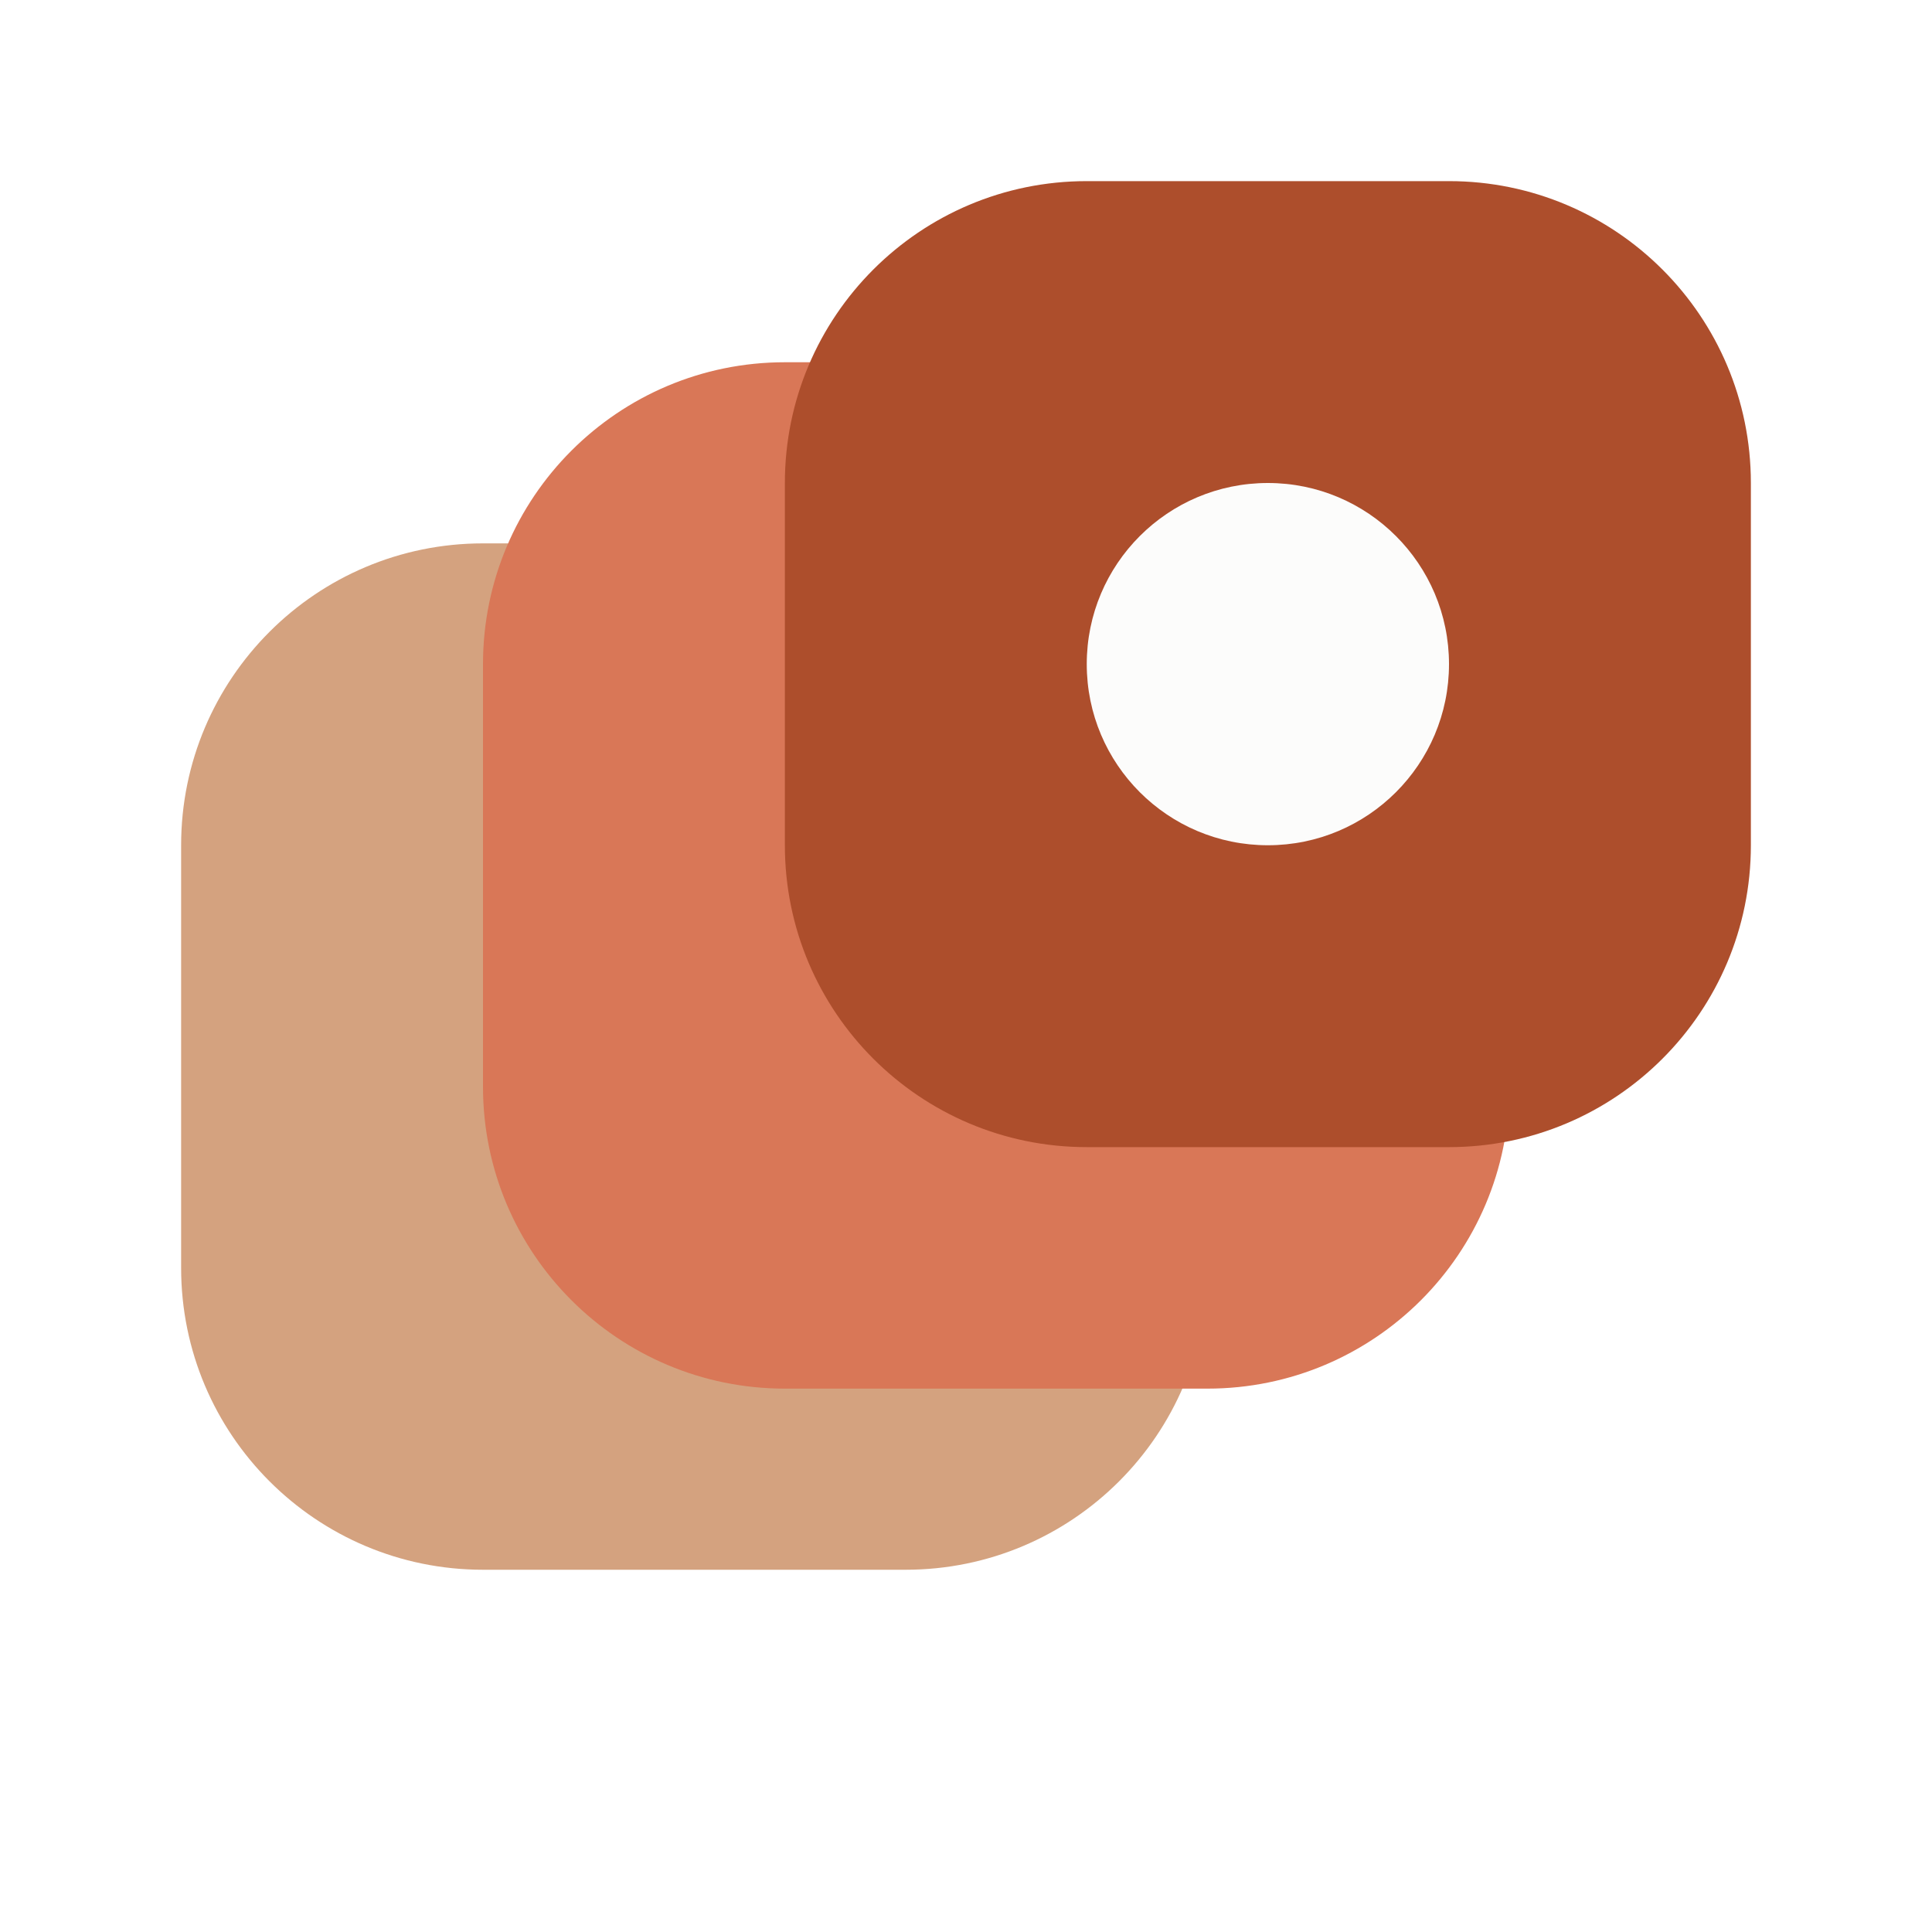
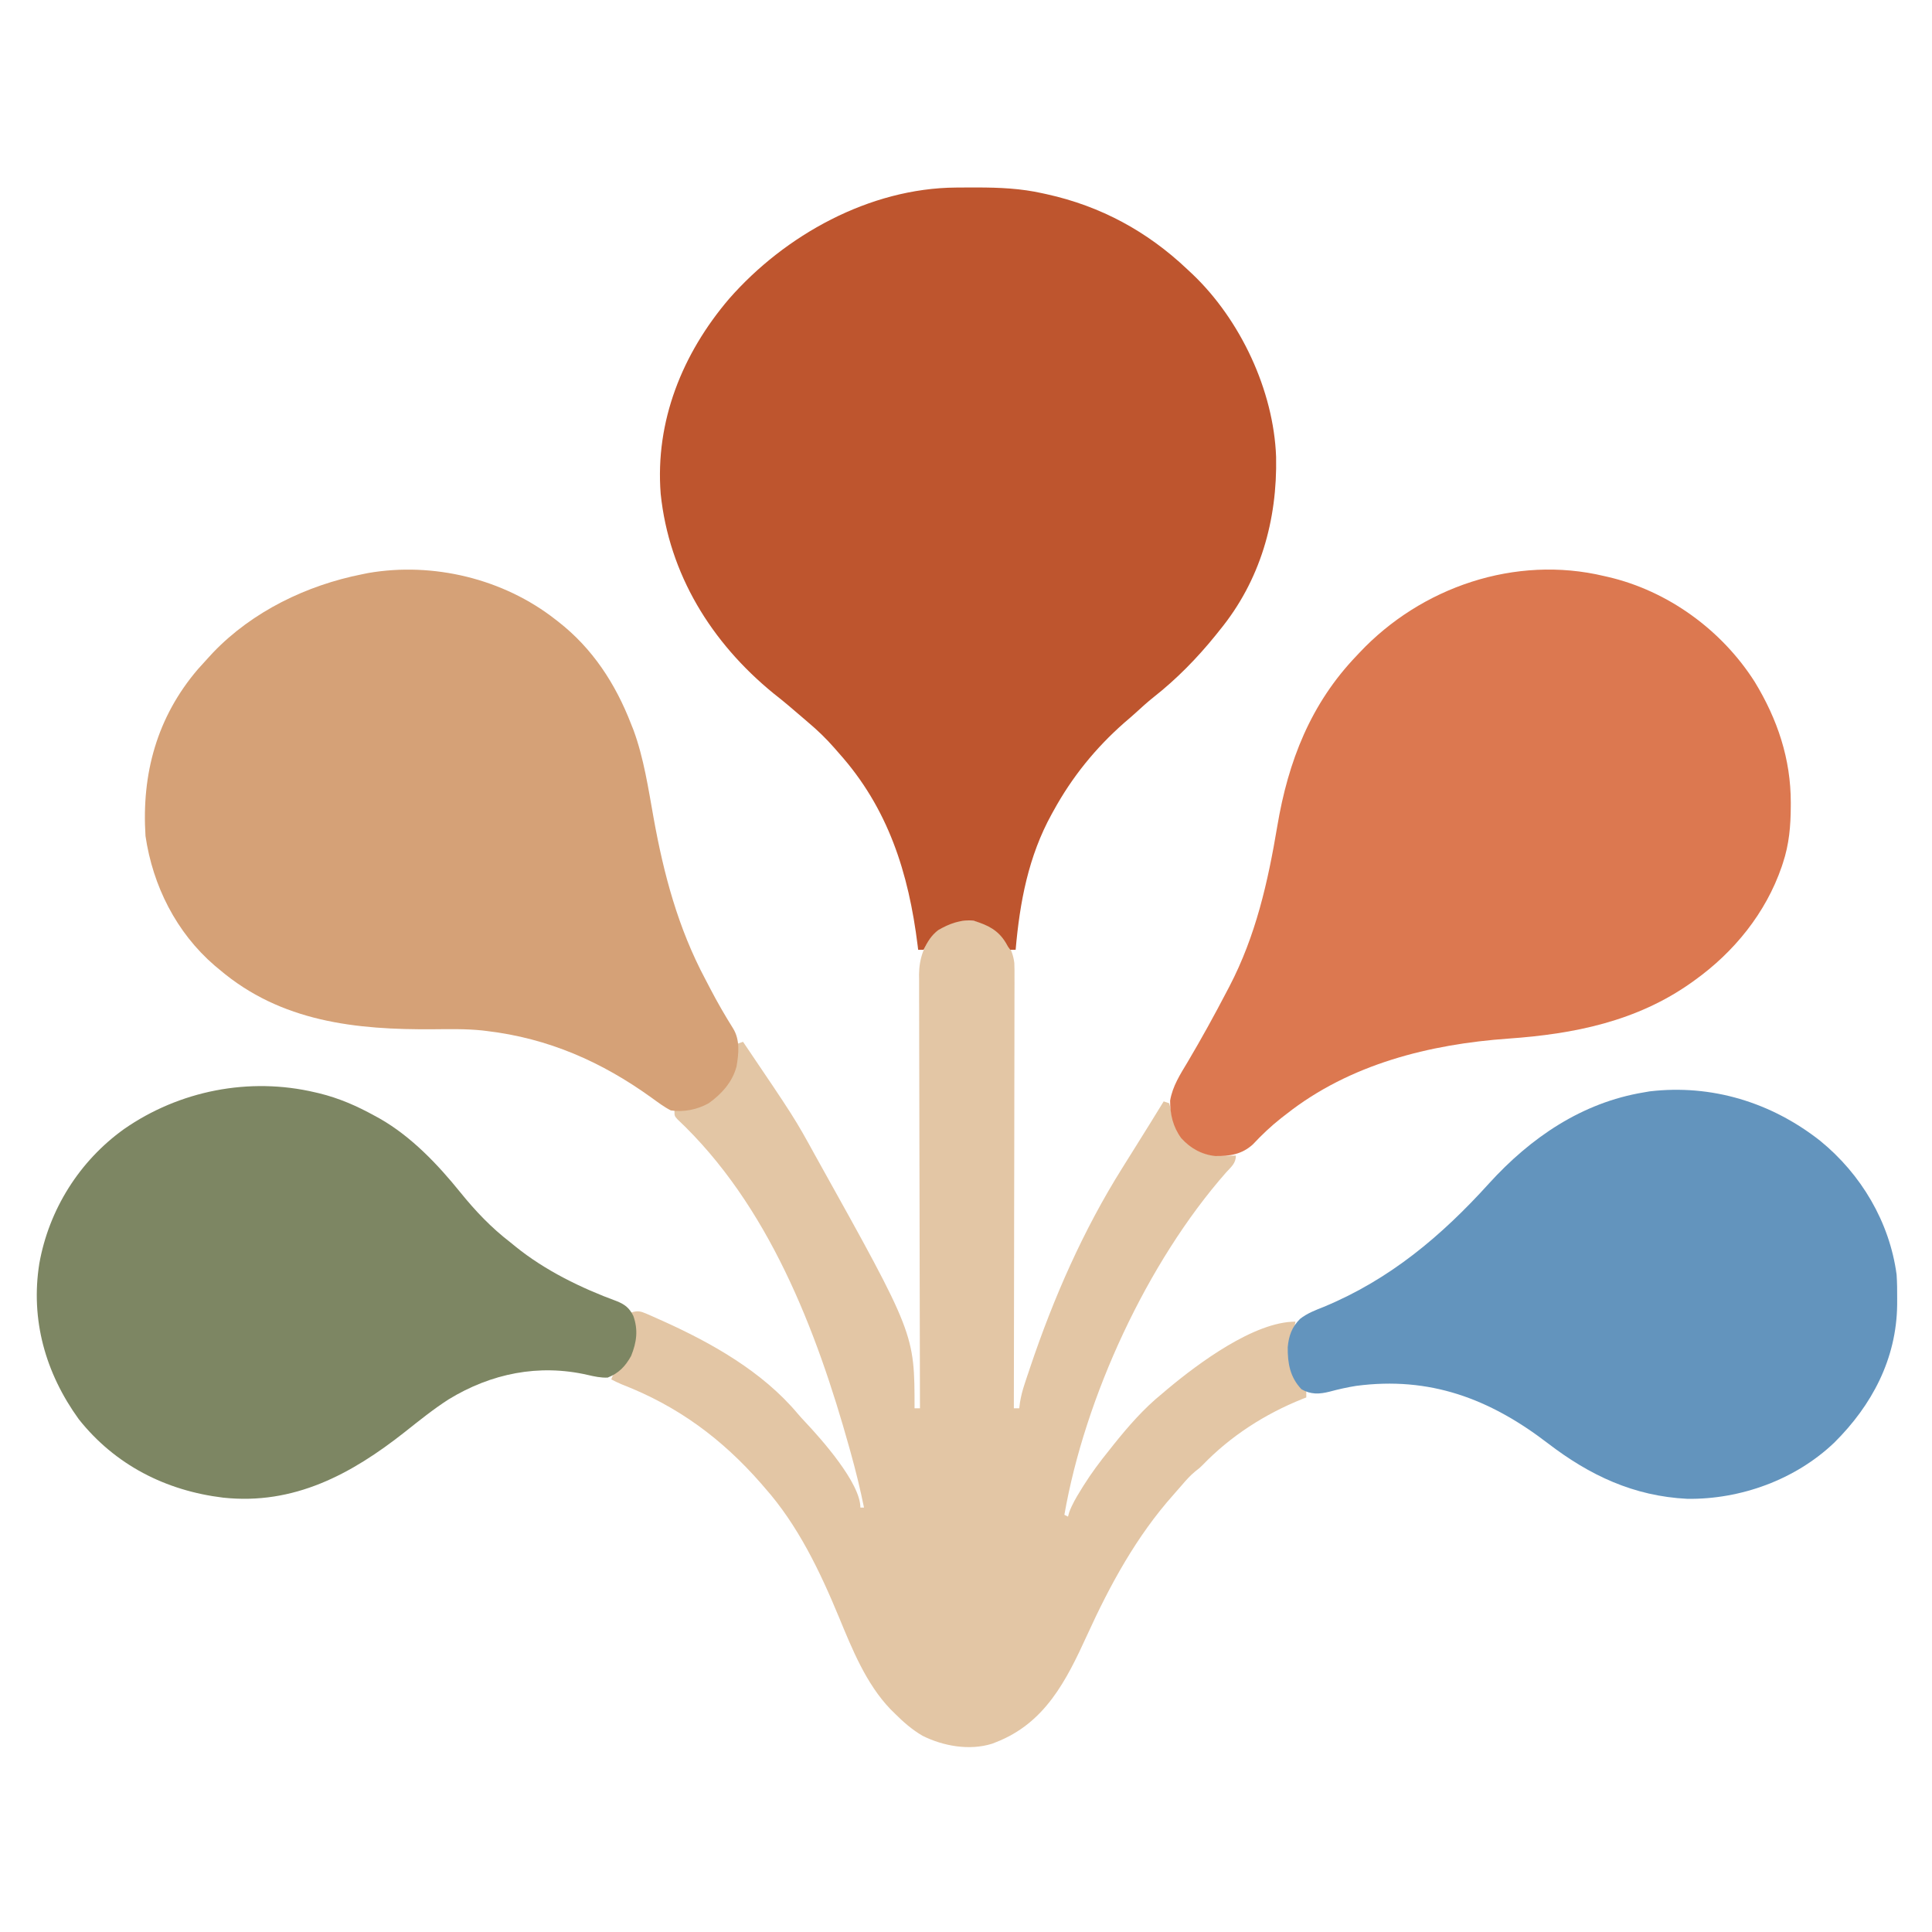
- <svg xmlns="http://www.w3.org/2000/svg" viewBox="0 0 32 32" fill="none">
-   <rect x="3" y="9" width="17" height="17" rx="5" fill="#d4a27f" />
-   <rect x="8" y="6" width="17" height="17" rx="5" fill="#d97757" />
-   <rect x="13" y="3" width="16" height="16" rx="5" fill="#ad4e2c" />
-   <circle cx="21" cy="11" r="3" fill="#fcfcfb" />
+ <svg xmlns="http://www.w3.org/2000/svg" viewBox="89.4 94.9 1070.2 1070.2">
+   <path class="stem" fill="#e3c6a5" transform="translate(640.0 609.0)" d="M0 0 C6.03 5.21 10.34 11.3 11.27 19.37 C11.38 22.06 11.39 24.73 11.36 27.42 C11.36 28.44 11.37 29.46 11.37 30.52 C11.37 33.93 11.36 37.35 11.34 40.77 C11.34 43.22 11.34 45.67 11.34 48.13 C11.34 53.41 11.33 58.68 11.32 63.96 C11.29 71.59 11.28 79.22 11.28 86.85 C11.27 99.23 11.25 111.61 11.23 123.99 C11.2 136.01 11.18 148.03 11.16 160.06 C11.16 160.43 11.16 160.43 11.16 162.3 C11.16 166.02 11.15 169.74 11.15 173.47 C11.12 204.31 11.07 235.16 11 266 C11.99 266 12.98 266 14 266 C14.13 264.97 14.25 263.95 14.38 262.89 C14.95 259.32 15.77 256.16 16.9 252.74 C17.29 251.55 17.68 250.36 18.08 249.14 C18.51 247.87 18.94 246.59 19.38 245.31 C19.6 244.66 19.82 244 20.04 243.32 C33.03 204.74 49.36 167.53 71 133 C71.63 131.99 72.26 130.98 72.91 129.94 C74.77 126.96 76.63 123.98 78.5 121 C83.7 112.69 88.89 104.37 94 96 C94.99 96.33 95.98 96.66 97 97 C97.74 99.41 97.74 99.41 98.31 102.5 C100.35 111.34 104.4 117.71 111.95 122.85 C118.89 126.74 126.27 126.23 134 126 C134 130.32 131.38 132.27 128.62 135.31 C84.81 185.1 50.36 259.9 39 325 C39.66 325.33 40.32 325.66 41 326 C41.23 325.19 41.45 324.37 41.69 323.54 C43.32 319.15 45.54 315.4 48 311.44 C48.49 310.64 48.98 309.85 49.48 309.03 C53.89 301.98 58.75 295.46 64 289 C64.36 288.54 64.36 288.54 66.2 286.21 C74.3 276.09 82.91 266.19 93 258 C94.06 257.1 95.13 256.2 96.19 255.3 C113.25 241.05 144.23 218 167 218 C166.53 220.68 165.98 223.04 164.94 225.56 C162.74 233.62 163.38 241.28 166.78 248.88 C168.42 251.72 170.63 253.76 173 256 C173 257.32 173 258.64 173 260 C172.31 260.27 171.62 260.54 170.9 260.81 C150.13 269.13 131.06 281.35 115.48 297.52 C114 299 114 299 111.5 300.94 C108.7 303.25 106.47 305.75 104.12 308.51 C102.57 310.34 100.98 312.14 99.38 313.93 C78.89 336.94 64.29 363.79 51.58 391.67 C40.07 416.86 28.25 440.46 1 451 C0.32 451.27 -0.37 451.53 -1.07 451.81 C-13.56 455.74 -28.19 453.14 -39.62 447.38 C-45.46 443.97 -50.24 439.75 -55 435 C-55.76 434.25 -56.52 433.5 -57.31 432.73 C-70.87 418.57 -78.5 399.53 -85.89 381.67 C-96.38 356.34 -108.65 330.66 -127 310 C-127.66 309.23 -128.31 308.47 -128.99 307.68 C-150.75 282.8 -175.2 264.75 -206.14 252.77 C-208.14 251.94 -210.07 250.99 -212 250 C-210.9 246.71 -210.34 246.29 -207.69 244.31 C-202.8 240.29 -200.23 235.18 -199 229 C-198.6 223.3 -198.75 218.34 -201 213 C-197.48 211.75 -195.69 212.23 -192.32 213.7 C-191.86 213.9 -191.86 213.9 -189.54 214.91 C-188.56 215.35 -187.57 215.79 -186.56 216.25 C-185.54 216.7 -184.52 217.16 -183.47 217.62 C-156.19 229.92 -128.29 245.67 -108.76 268.93 C-107.53 270.38 -106.26 271.78 -104.96 273.16 C-95.73 282.95 -74 307.29 -74 321 C-73.34 321 -72.68 321 -72 321 C-74.09 310.65 -76.61 300.48 -79.44 290.31 C-79.65 289.54 -79.87 288.77 -80.09 287.98 C-98.37 222.49 -125.01 153.2 -175.45 105.8 C-177 104 -177 104 -177 101 C-176.02 100.85 -175.04 100.71 -174.04 100.55 C-163.2 98.77 -155.21 95.69 -148.21 86.76 C-143.43 79.82 -142.97 72.21 -142 64 C-141.01 63.67 -140.02 63.34 -139 63 C-110.38 105.31 -110.38 105.31 -99 126 C-98.4 127.07 -97.8 128.14 -97.19 129.25 C-44 224.74 -44 224.74 -44 266 C-43.01 266 -42.02 266 -41 266 C-41 264.73 -41.01 263.46 -41.01 262.15 C-41.1 232.01 -41.16 201.87 -41.2 171.73 C-41.21 168.02 -41.21 164.3 -41.22 160.59 C-41.22 159.85 -41.22 159.11 -41.22 158.35 C-41.24 146.4 -41.27 134.44 -41.31 122.48 C-41.35 110.21 -41.37 97.94 -41.38 85.66 C-41.38 78.09 -41.4 70.52 -41.43 62.95 C-41.46 57.14 -41.46 51.33 -41.45 45.52 C-41.45 43.14 -41.46 40.76 -41.48 38.38 C-41.5 35.13 -41.49 31.87 -41.48 28.62 C-41.49 27.68 -41.5 26.75 -41.52 25.78 C-41.44 16.94 -38.8 9.02 -32.71 2.47 C-23.34 -5.58 -10.47 -6.28 0 0 Z " />
+   <path fill="#be552e" transform="translate(618.9531 198.7969)" d="M0 0 C0.73 -0.01 1.47 -0.01 2.22 -0.02 C4.58 -0.04 6.94 -0.05 9.3 -0.05 C10.1 -0.05 10.91 -0.05 11.74 -0.05 C24.08 -0.03 35.97 0.47 48.05 3.2 C48.43 3.29 48.43 3.29 50.38 3.71 C80.19 10.3 105.95 24.27 128.05 45.2 C128.53 45.65 128.53 45.65 130.95 47.91 C157.53 73.2 175.96 112.35 177.32 149.13 C178.05 184.29 168.56 217.72 146.05 245.2 C145.65 245.7 145.65 245.7 143.63 248.23 C133.55 260.67 122.13 272.34 109.53 282.23 C106 285.03 102.7 288.06 99.37 291.1 C97.35 292.93 95.31 294.69 93.23 296.45 C77.27 310.49 64.27 326.55 54.05 345.2 C53.88 345.51 53.88 345.51 53.01 347.07 C40.11 370.45 35.33 395.87 33.05 422.2 C32.06 422.2 31.07 422.2 30.05 422.2 C28.84 420.59 28.84 420.59 27.67 418.45 C23.45 411.38 17.77 408.59 10.05 406.2 C3.09 405.19 -3.88 407.78 -9.85 411.34 C-13.75 414.33 -15.77 417.92 -17.95 422.2 C-18.94 422.2 -19.93 422.2 -20.95 422.2 C-21.05 421.42 -21.14 420.65 -21.24 419.84 C-26.21 379.76 -37.51 343.78 -64.95 313.2 C-65.75 312.29 -66.55 311.37 -67.37 310.42 C-71.92 305.23 -76.67 300.63 -81.95 296.2 C-83.03 295.28 -84.11 294.35 -85.18 293.42 C-90.41 288.91 -95.63 284.44 -101.08 280.2 C-135.51 252.09 -158.94 214.18 -163.58 169.64 C-166.72 129.4 -151.55 91.94 -125.7 61.64 C-94.76 26.31 -47.83 0.31 0 0 Z " />
+   <path fill="#d5a177" transform="translate(397.0 438.0)" d="M0 0 C0.54 0.41 1.07 0.83 1.62 1.25 C20.62 16.05 33.36 35.65 42 58 C42.44 59.09 42.87 60.19 43.32 61.31 C49.06 76.94 51.53 93.74 54.47 110.08 C60.1 141.32 68.03 170.98 83.03 199.18 C84.03 201.06 85.01 202.95 85.99 204.85 C89.85 212.25 93.99 219.42 98.43 226.49 C102.38 232.82 101.64 240.46 100.38 247.69 C98.14 256.27 92.09 262.94 85 268 C78.65 271.57 71.24 273.04 64 272 C60.17 270.05 56.76 267.44 53.28 264.93 C25.63 245.01 -3.89 232.04 -38 228 C-38.88 227.89 -39.76 227.79 -40.66 227.68 C-49.58 226.78 -58.48 226.96 -67.43 227.04 C-110.45 227.39 -151.96 222.96 -186 194 C-186.89 193.26 -187.78 192.52 -188.7 191.76 C-209.97 173.45 -222.96 147.56 -227 120 C-229.21 85.48 -220.66 54.15 -198 27.62 C-196.03 25.39 -194.03 23.19 -192 21 C-191.58 20.55 -191.58 20.55 -189.47 18.26 C-167.64 -4.46 -137.66 -18.93 -107 -25 C-105.89 -25.23 -104.77 -25.45 -103.62 -25.69 C-67.66 -31.91 -28.74 -22.52 0 0 Z " />
+   <path fill="#dc7850" transform="translate(978.0 414.0)" d="M0 0 C0.67 0.15 1.34 0.3 2.03 0.46 C35.31 8.15 65.19 29.92 83.45 58.68 C96.01 79.36 103.41 101.29 103.38 125.56 C103.37 125.89 103.37 125.89 103.37 127.56 C103.33 138.51 102.46 148.59 99 159 C98.89 159.32 98.89 159.32 98.35 160.97 C89.56 186.64 71.91 208.33 50 224 C49.46 224.39 48.91 224.78 48.35 225.19 C18.07 246.67 -16.7 253.67 -52.98 256.21 C-96.72 259.31 -140.93 270.37 -176 298 C-176.97 298.75 -177.94 299.5 -178.94 300.27 C-184.59 304.75 -189.68 309.56 -194.61 314.84 C-200.67 320.33 -207.42 321.4 -215.32 321.27 C-223.06 320.49 -229.09 317.02 -234.3 311.33 C-238.84 305.09 -240.45 298.21 -240.43 290.58 C-239.09 282.56 -234.81 275.98 -230.69 269.12 C-223.08 256.28 -215.9 243.24 -209 230 C-208.53 229.11 -208.06 228.22 -207.58 227.3 C-192.98 199.27 -186.25 169.52 -181.07 138.57 C-175.05 102.64 -162.58 70.61 -137 44 C-136.53 43.5 -136.07 43.01 -135.59 42.49 C-101.35 6.05 -49.19 -11.76 0 0 Z " />
+   <path fill="#7d8663" transform="translate(264.0 700.0)" d="M0 0 C0.36 0.08 0.36 0.08 2.15 0.5 C13.22 3.2 23.06 7.51 33 13 C33.95 13.52 34.89 14.03 35.87 14.57 C53.28 24.53 67.93 39.94 80.44 55.44 C88.77 65.74 97.47 74.9 108 83 C109 83.81 109.99 84.62 111.02 85.46 C127.4 98.71 147.42 108.46 167.12 115.69 C171.63 117.52 174.05 119.46 176.23 123.84 C178.99 131.59 178.07 138.43 175 146 C171.82 151.74 168.13 155.61 162 158 C158.18 158.15 154.61 157.38 150.91 156.51 C123.84 150.31 97.43 155.7 74 170 C65.47 175.47 57.58 181.85 49.64 188.14 C19.96 211.57 -11.86 228.7 -50.98 224.5 C-82.76 220.66 -110.9 206.38 -131 181 C-149.4 155.53 -157.79 125.94 -152.81 94.75 C-147.46 64.85 -130.61 38.06 -105.93 20.35 C-75.26 -0.99 -36.49 -8.63 0 0 Z " />
+   <path fill="#6394bd" transform="translate(1097.598 726.7812)" d="M0 0 C22.73 18.49 38.5 45 42.4 74.22 C42.69 78.64 42.74 83.04 42.71 87.47 C42.71 88.66 42.7 89.85 42.7 91.08 C42.29 120.87 28.81 146.44 7.92 167.19 C-13.61 187.76 -43.94 198.75 -73.53 198.37 C-103.28 196.89 -127.61 185.39 -150.91 167.51 C-183.05 142.89 -216.21 130.41 -257.02 135.81 C-261.96 136.59 -266.82 137.7 -271.65 138.99 C-277.35 140.44 -282.1 140.67 -287.29 137.66 C-293.61 130.99 -294.97 123.3 -294.88 114.39 C-294.33 108.11 -292.56 103.16 -288.05 98.7 C-284.09 95.57 -279.57 93.88 -274.91 92.03 C-238.32 76.85 -209.82 52.86 -183.43 23.72 C-160.38 -1.66 -131.96 -21.11 -97.6 -26.78 C-96.54 -26.96 -95.48 -27.15 -94.38 -27.34 C-60.06 -31.37 -27.01 -21.24 0 0 Z " />
</svg>
